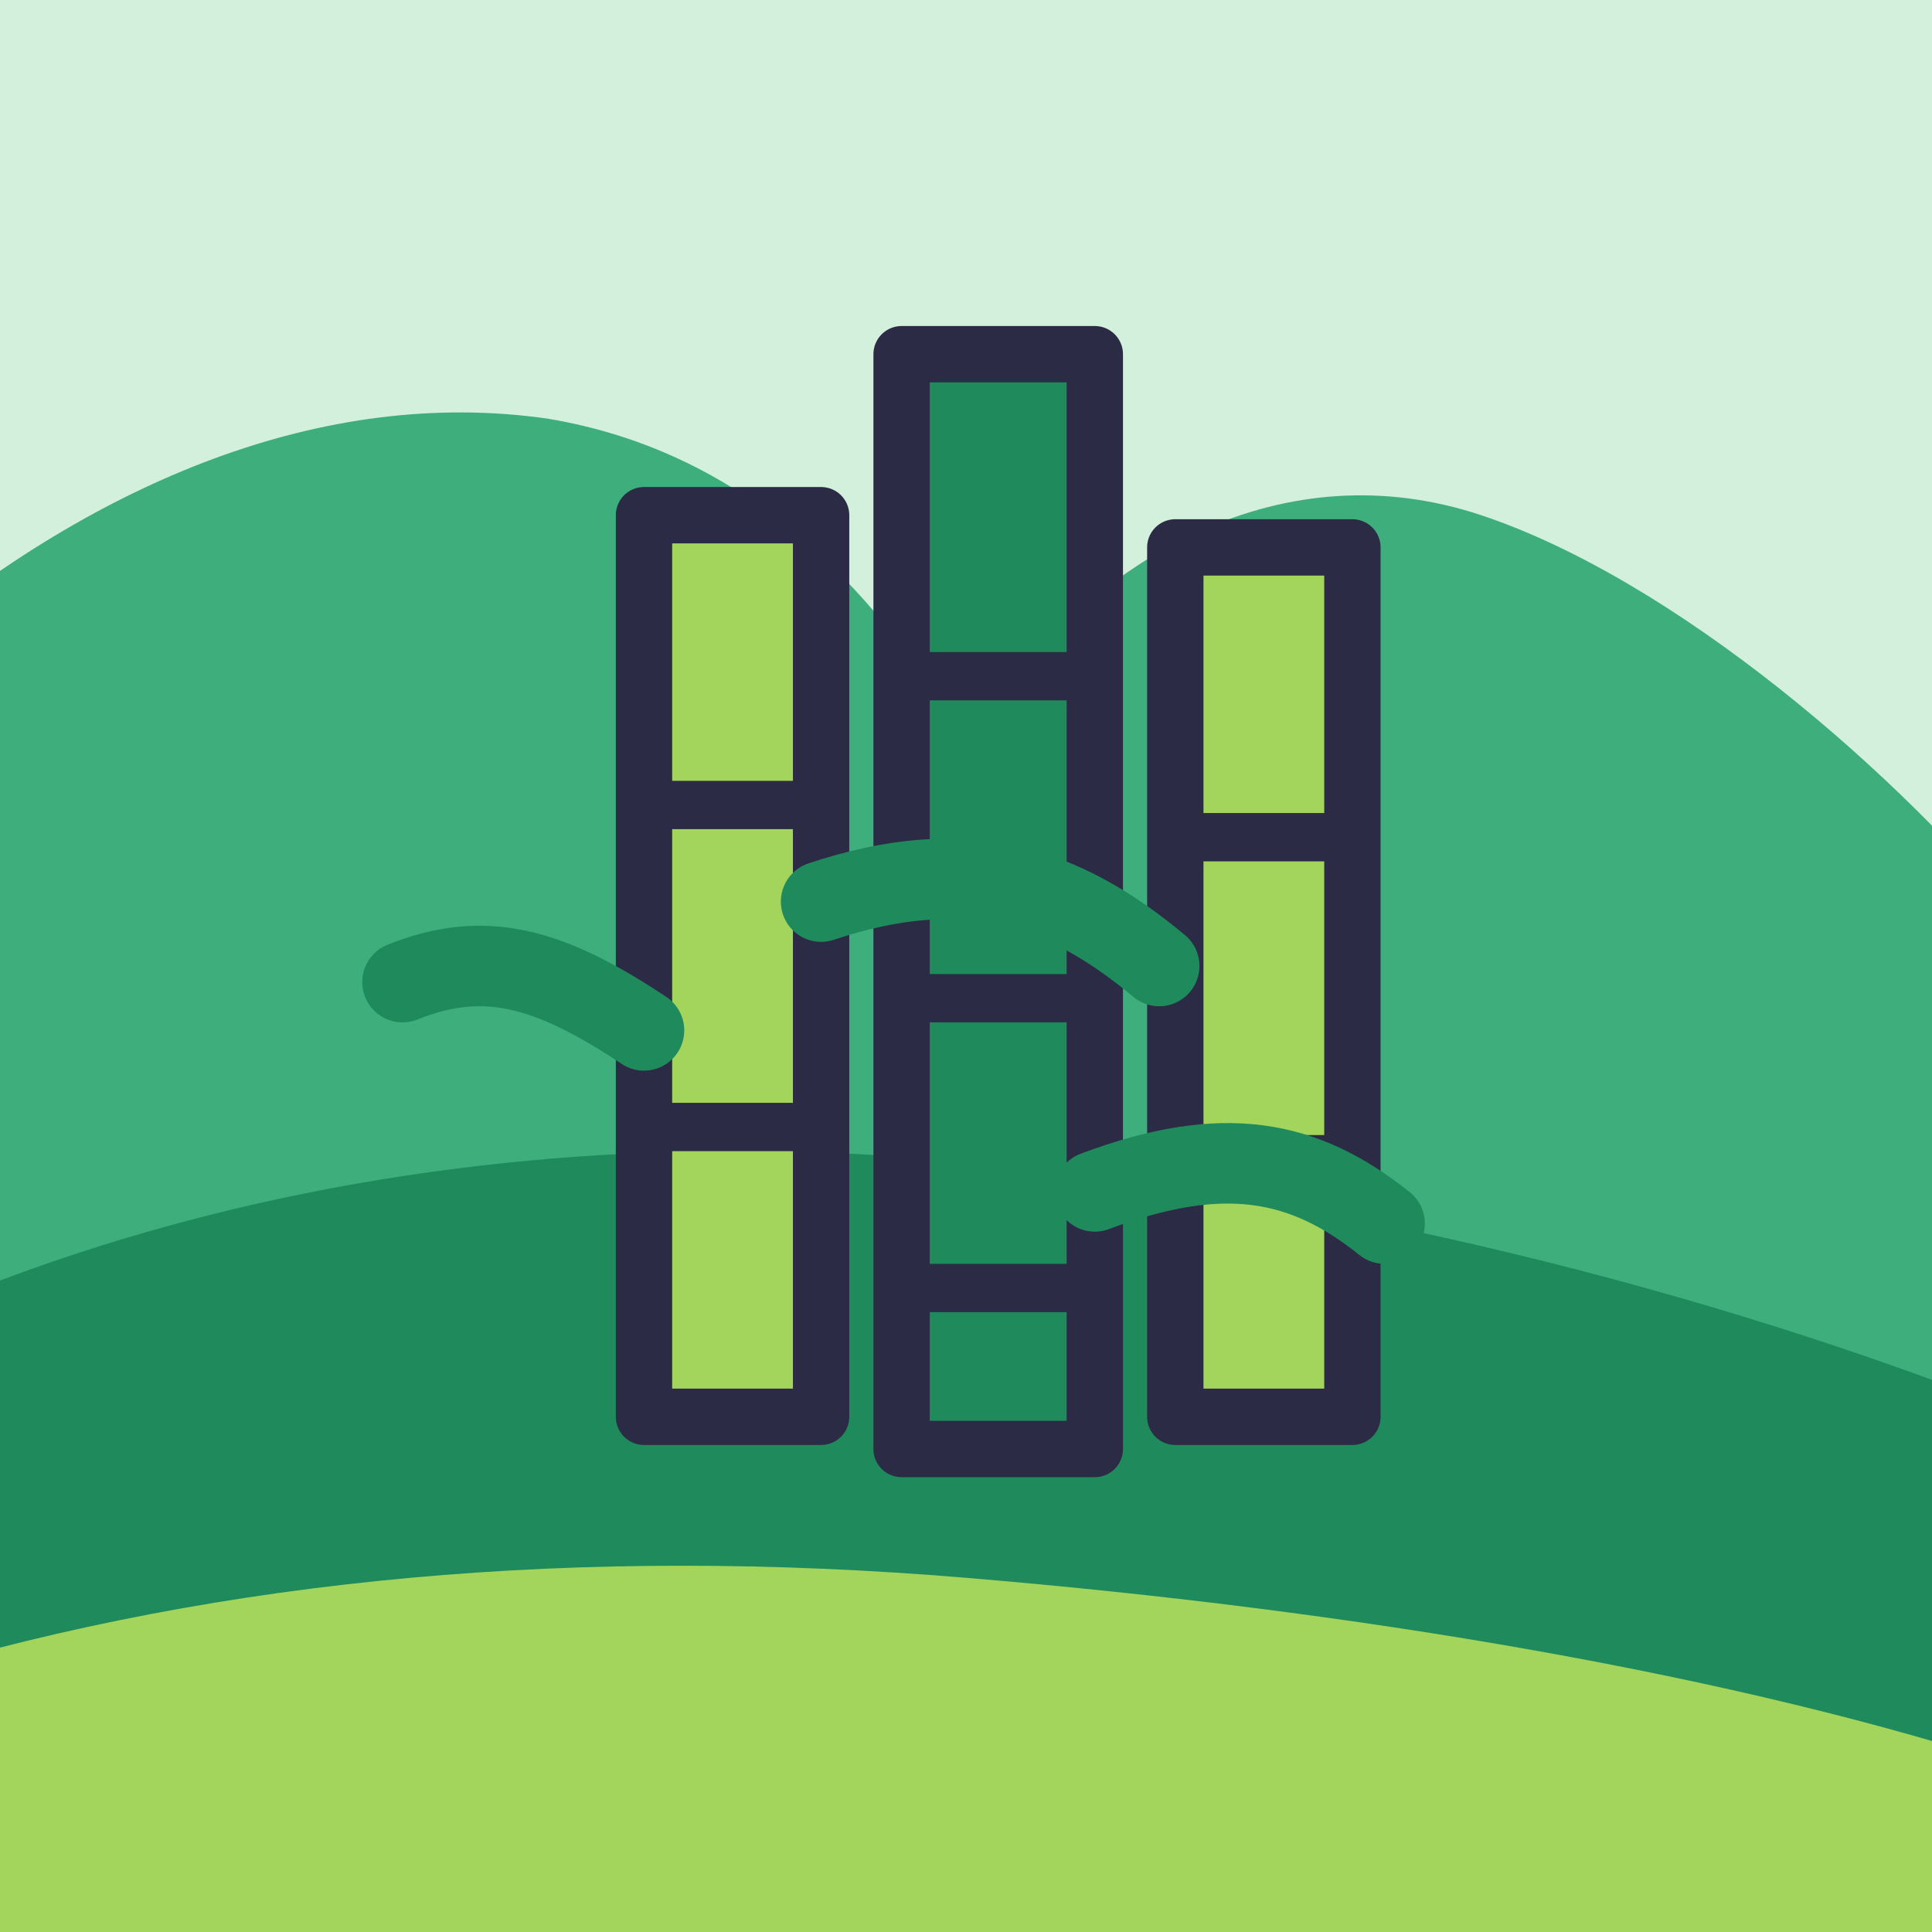
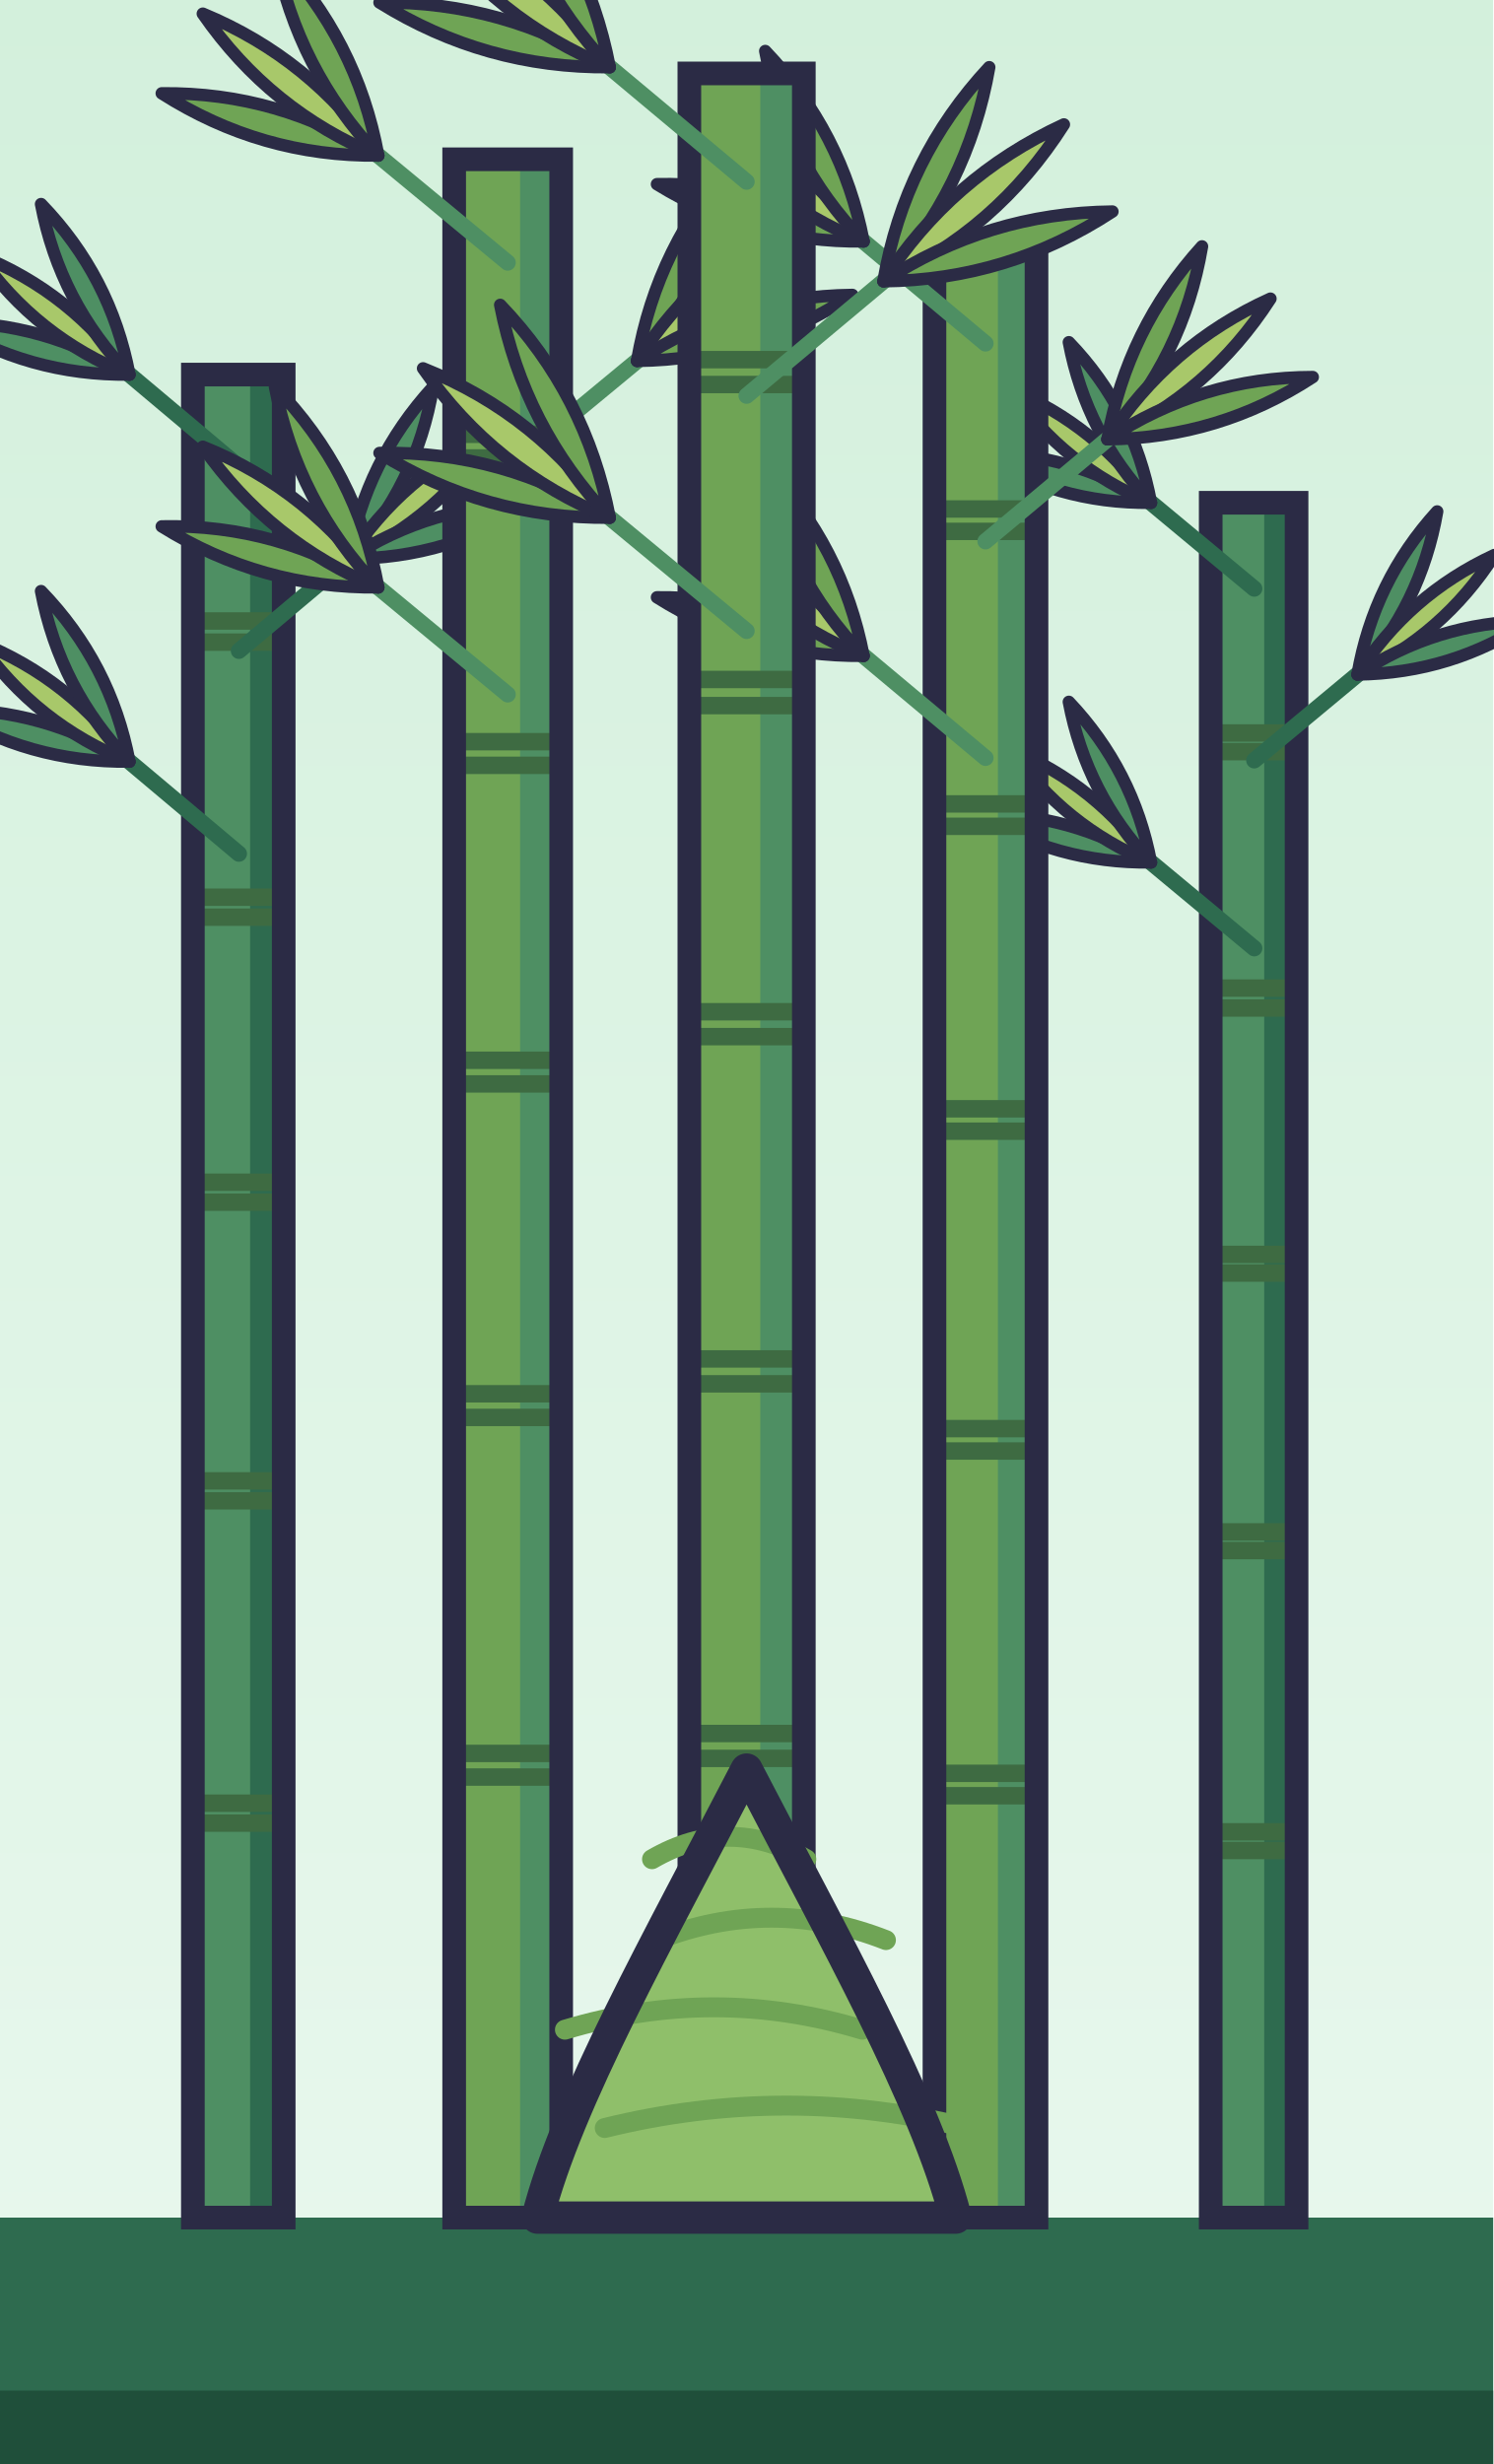
- <svg xmlns="http://www.w3.org/2000/svg" viewBox="0 0 120 120" width="120" height="120" role="img" aria-label="죽녹원 대숲과 죽순" data-landmark="juknokwon-bamboo-forest">
-   <rect x="-6" y="-6" width="132" height="132" fill="#D3F0DC" />
-   <path d="M-6 126V40C6 30 20 24 34 26C46 28 54 36 60 46C68 34 80 28 92 32C104 36 118 48 126 58V126Z" fill="#3EAF7C" />
-   <path d="M-6 126V82C12 74 34 70 58 72C82 74 106 80 126 88V126Z" fill="#1F8A5C" />
-   <path d="M-6 126V104C14 98 36 96 60 98C84 100 108 104 126 110V126Z" fill="#A3D45C" />
-   <path d="M40 88V32H51V88Z" fill="#A3D45C" stroke="#2B2B45" stroke-width="3.5" stroke-linejoin="round" />
-   <path d="M56 90V22H68V90Z" fill="#1F8A5C" stroke="#2B2B45" stroke-width="3.5" stroke-linejoin="round" />
-   <path d="M73 88V34H84V88Z" fill="#A3D45C" stroke="#2B2B45" stroke-width="3.5" stroke-linejoin="round" />
-   <path d="M40 50H51M40 70H51M56 42H68M56 62H68M56 80H68M73 52H84M73 72H84" stroke="#2B2B45" stroke-width="3" fill="none" />
-   <path d="M51 56C60 53 66 55 72 60M68 74C76 71 81 72 86 76M40 64C34 60 30 59 25 61" stroke="#1F8A5C" stroke-width="5" fill="none" stroke-linecap="round" />
+ <svg xmlns="http://www.w3.org/2000/svg" viewBox="0 0 120 198" width="120" height="198" role="img" aria-label="담양 죽녹원 대숲" data-landmark="juknokwon-bamboo-forest">
+   <defs>
+     <linearGradient id="sky" x1="0" y1="0" x2="0" y2="1">
+       <stop offset="0" stop-color="#D3F0DC" />
+       <stop offset="1" stop-color="#E9F8EE" />
+     </linearGradient>
+   </defs>
+   <rect width="120" height="198" fill="url(#sky)" />
+   <rect y="178.2" width="120" height="19.8" fill="#2E6B4F" />
+   <rect y="192.1" width="120" height="5.9" fill="#1F4F3A" />
+   <rect x="15.5" y="30.1" width="7.3" height="148.1" fill="#4E8F63" />
+   <rect x="20.1" y="30.1" width="2.8" height="148.1" fill="#2E6B4F" />
+   <g fill="none" stroke="#3E6B42" stroke-width="1.4">
+     <path d="M15.5,146.5 L22.9,146.5" />
+     <path d="M15.5,144.9 L22.9,144.9" />
+     <path d="M15.5,120.6 L22.9,120.6" />
+     <path d="M15.5,119.0 L22.9,119.0" />
+     <path d="M15.5,96.6 L22.9,96.6" />
+     <path d="M15.5,95.0 L22.9,95.0" />
+     <path d="M15.5,73.7 L22.9,73.7" />
+     <path d="M15.5,72.1 L22.9,72.1" />
+     <path d="M15.5,51.6 L22.9,51.6" />
+     <path d="M15.5,49.9 L22.9,49.9" />
+   </g>
+   <g fill="none" stroke="#2B2B45" stroke-width="1.9">
+     <rect x="15.5" y="30.1" width="7.3" height="148.1" />
+   </g>
+   <g fill="none" stroke="#2E6B4F" stroke-width="1.3" stroke-linecap="round">
+     <path d="M19.2,37.5 L10.4,30.1" />
+   </g>
+   <path d="M10.4,30.1 Q3.6,25.8 -4.5,25.9 Q2.3,30.2 10.4,30.1 Z" fill="#4E8F63" />
+   <g fill="none" stroke="#2B2B45" stroke-width="1.0" stroke-linejoin="round">
+     <path d="M10.4,30.1 Q3.6,25.8 -4.5,25.9 Q2.3,30.2 10.4,30.1 Z" />
+   </g>
+   <path d="M10.4,30.1 Q5.8,23.5 -1.7,20.5 Q2.9,27.1 10.4,30.1 Z" fill="#A8C86A" />
+   <g fill="none" stroke="#2B2B45" stroke-width="1.0" stroke-linejoin="round">
+     <path d="M10.4,30.1 Q5.8,23.5 -1.7,20.5 Q2.9,27.1 10.4,30.1 Z" />
+   </g>
+   <path d="M10.4,30.1 Q8.9,22.2 3.3,16.4 Q4.8,24.3 10.4,30.1 Z" fill="#4E8F63" />
+   <g fill="none" stroke="#2B2B45" stroke-width="1.0" stroke-linejoin="round">
+     <path d="M10.4,30.1 Q8.9,22.2 3.3,16.4 Q4.8,24.3 10.4,30.1 Z" />
+   </g>
+   <g fill="none" stroke="#2E6B4F" stroke-width="1.3" stroke-linecap="round">
+     <path d="M19.2,52.3 L28.0,44.9" />
+   </g>
+   <path d="M28.0,44.9 Q33.5,39.0 34.8,31.1 Q29.4,37.0 28.0,44.9 Z" fill="#4E8F63" />
+   <g fill="none" stroke="#2B2B45" stroke-width="1.0" stroke-linejoin="round">
+     <path d="M28.0,44.9 Q33.5,39.0 34.8,31.1 Q29.4,37.0 28.0,44.9 Z" />
+   </g>
+   <path d="M28.0,44.9 Q35.3,41.6 39.7,34.8 Q32.3,38.2 28.0,44.9 Z" fill="#A8C86A" />
+   <g fill="none" stroke="#2B2B45" stroke-width="1.0" stroke-linejoin="round">
+     <path d="M28.0,44.9 Q35.3,41.6 39.7,34.8 Q32.3,38.2 28.0,44.9 Z" />
+   </g>
+   <path d="M28.0,44.9 Q36.1,44.9 42.8,40.5 Q34.7,40.5 28.0,44.9 Z" fill="#4E8F63" />
+   <g fill="none" stroke="#2B2B45" stroke-width="1.0" stroke-linejoin="round">
+     <path d="M28.0,44.9 Q36.1,44.9 42.8,40.5 Q34.7,40.5 28.0,44.9 Z" />
+   </g>
+   <g fill="none" stroke="#2E6B4F" stroke-width="1.3" stroke-linecap="round">
+     <path d="M19.2,68.6 L10.4,61.2" />
+   </g>
+   <path d="M10.4,61.2 Q3.6,56.9 -4.5,57.0 Q2.3,61.3 10.4,61.2 Z" fill="#4E8F63" />
+   <g fill="none" stroke="#2B2B45" stroke-width="1.0" stroke-linejoin="round">
+     <path d="M10.4,61.2 Q3.6,56.9 -4.5,57.0 Q2.3,61.3 10.4,61.2 Z" />
+   </g>
+   <path d="M10.4,61.2 Q5.8,54.6 -1.7,51.6 Q2.9,58.2 10.4,61.2 Z" fill="#A8C86A" />
+   <g fill="none" stroke="#2B2B45" stroke-width="1.0" stroke-linejoin="round">
+     <path d="M10.4,61.2 Q5.8,54.6 -1.7,51.6 Q2.9,58.2 10.4,61.2 Z" />
+   </g>
+   <path d="M10.4,61.2 Q8.9,53.3 3.3,47.5 Q4.8,55.4 10.4,61.2 Z" fill="#4E8F63" />
+   <g fill="none" stroke="#2B2B45" stroke-width="1.0" stroke-linejoin="round">
+     <path d="M10.4,61.2 Q8.9,53.3 3.3,47.5 Q4.8,55.4 10.4,61.2 Z" />
+   </g>
+   <rect x="97.3" y="40.4" width="6.9" height="137.8" fill="#4E8F63" />
+   <rect x="101.6" y="40.4" width="2.6" height="137.8" fill="#2E6B4F" />
+   <g fill="none" stroke="#3E6B42" stroke-width="1.4">
+     <path d="M97.3,148.7 L104.3,148.7" />
+     <path d="M97.3,147.2 L104.3,147.2" />
+     <path d="M97.3,124.6 L104.3,124.6" />
+     <path d="M97.3,123.1 L104.3,123.1" />
+     <path d="M97.3,102.3 L104.3,102.3" />
+     <path d="M97.3,100.8 L104.3,100.8" />
+     <path d="M97.3,81.0 L104.3,81.0" />
+     <path d="M97.3,79.4 L104.3,79.4" />
+     <path d="M97.3,60.4 L104.3,60.4" />
+     <path d="M97.3,58.9 L104.3,58.9" />
+   </g>
+   <g fill="none" stroke="#2B2B45" stroke-width="1.9">
+     <rect x="97.3" y="40.4" width="6.9" height="137.8" />
+   </g>
+   <g fill="none" stroke="#2E6B4F" stroke-width="1.3" stroke-linecap="round">
+     <path d="M100.8,47.3 L92.5,40.4" />
+   </g>
+   <path d="M92.5,40.4 Q86.1,36.3 78.5,36.4 Q84.9,40.5 92.5,40.4 Z" fill="#4E8F63" />
+   <g fill="none" stroke="#2B2B45" stroke-width="1.0" stroke-linejoin="round">
+     <path d="M92.5,40.4 Q86.1,36.3 78.5,36.4 Q84.9,40.5 92.5,40.4 Z" />
+   </g>
+   <path d="M92.5,40.4 Q88.2,34.2 81.2,31.3 Q85.5,37.5 92.5,40.4 Z" fill="#A8C86A" />
+   <g fill="none" stroke="#2B2B45" stroke-width="1.0" stroke-linejoin="round">
+     <path d="M92.5,40.4 Q88.2,34.2 81.2,31.3 Q85.5,37.5 92.5,40.4 Z" />
+   </g>
+   <path d="M92.5,40.4 Q91.1,32.9 85.9,27.5 Q87.3,34.9 92.5,40.4 Z" fill="#4E8F63" />
+   <g fill="none" stroke="#2B2B45" stroke-width="1.0" stroke-linejoin="round">
+     <path d="M92.5,40.4 Q91.1,32.9 85.9,27.5 Q87.3,34.9 92.5,40.4 Z" />
+   </g>
+   <g fill="none" stroke="#2E6B4F" stroke-width="1.3" stroke-linecap="round">
+     <path d="M100.8,61.1 L109.1,54.2" />
+   </g>
+   <path d="M109.1,54.2 Q114.2,48.6 115.5,41.1 Q110.4,46.7 109.1,54.2 Z" fill="#4E8F63" />
+   <g fill="none" stroke="#2B2B45" stroke-width="1.0" stroke-linejoin="round">
+     <path d="M109.1,54.2 Q114.2,48.6 115.5,41.1 Q110.4,46.7 109.1,54.2 Z" />
+   </g>
+   <path d="M109.1,54.2 Q116.0,51.0 120.1,44.6 Q113.2,47.8 109.1,54.2 Z" fill="#A8C86A" />
+   <g fill="none" stroke="#2B2B45" stroke-width="1.0" stroke-linejoin="round">
+     <path d="M109.1,54.2 Q116.0,51.0 120.1,44.6 Q113.2,47.8 109.1,54.2 Z" />
+   </g>
+   <path d="M109.1,54.2 Q116.7,54.1 123.0,49.9 Q115.4,50.0 109.1,54.2 Z" fill="#4E8F63" />
+   <g fill="none" stroke="#2B2B45" stroke-width="1.0" stroke-linejoin="round">
+     <path d="M109.1,54.2 Q116.7,54.1 123.0,49.9 Q115.4,50.0 109.1,54.2 Z" />
+   </g>
+   <g fill="none" stroke="#2E6B4F" stroke-width="1.3" stroke-linecap="round">
+     <path d="M100.8,76.2 L92.5,69.3" />
+   </g>
+   <path d="M92.5,69.3 Q86.1,65.3 78.5,65.4 Q84.9,69.4 92.5,69.3 Z" fill="#4E8F63" />
+   <g fill="none" stroke="#2B2B45" stroke-width="1.0" stroke-linejoin="round">
+     <path d="M92.5,69.3 Q86.1,65.3 78.5,65.4 Q84.9,69.4 92.5,69.3 Z" />
+   </g>
+   <path d="M92.5,69.3 Q88.2,63.1 81.2,60.2 Q85.5,66.4 92.5,69.3 Z" fill="#A8C86A" />
+   <g fill="none" stroke="#2B2B45" stroke-width="1.0" stroke-linejoin="round">
+     <path d="M92.5,69.3 Q88.2,63.1 81.2,60.2 Q85.5,66.4 92.5,69.3 Z" />
+   </g>
+   <path d="M92.5,69.3 Q91.1,61.9 85.9,56.4 Q87.3,63.8 92.5,69.3 Z" fill="#4E8F63" />
+   <g fill="none" stroke="#2B2B45" stroke-width="1.0" stroke-linejoin="round">
+     <path d="M92.5,69.3 Q91.1,61.9 85.9,56.4 Q87.3,63.8 92.5,69.3 Z" />
+   </g>
+   <rect x="36.5" y="12.8" width="8.6" height="165.4" fill="#6FA455" />
+   <rect x="41.8" y="12.8" width="3.3" height="165.4" fill="#4E8F63" />
+   <g fill="none" stroke="#3E6B42" stroke-width="1.4">
+     <path d="M36.5,142.8 L45.1,142.8" />
+     <path d="M36.5,140.9 L45.1,140.9" />
+     <path d="M36.5,113.9 L45.1,113.9" />
+     <path d="M36.5,112.0 L45.1,112.0" />
+     <path d="M36.5,87.1 L45.1,87.1" />
+     <path d="M36.5,85.2 L45.1,85.2" />
+     <path d="M36.5,61.5 L45.1,61.5" />
+     <path d="M36.5,59.6 L45.1,59.6" />
+     <path d="M36.5,36.8 L45.1,36.8" />
+     <path d="M36.5,34.9 L45.1,34.9" />
+   </g>
+   <g fill="none" stroke="#2B2B45" stroke-width="1.9">
+     <rect x="36.5" y="12.8" width="8.6" height="165.4" />
+   </g>
+   <g fill="none" stroke="#4E8F63" stroke-width="1.3" stroke-linecap="round">
+     <path d="M40.8,21.1 L30.4,12.5" />
+   </g>
+   <path d="M30.4,12.5 Q22.4,7.4 13.0,7.5 Q21.0,12.6 30.4,12.5 Z" fill="#6FA455" />
+   <g fill="none" stroke="#2B2B45" stroke-width="1.0" stroke-linejoin="round">
+     <path d="M30.4,12.5 Q22.4,7.4 13.0,7.5 Q21.0,12.6 30.4,12.5 Z" />
+   </g>
+   <path d="M30.4,12.5 Q25.0,4.7 16.3,1.1 Q21.7,8.9 30.4,12.5 Z" fill="#A8C86A" />
+   <g fill="none" stroke="#2B2B45" stroke-width="1.0" stroke-linejoin="round">
+     <path d="M30.4,12.5 Q25.0,4.7 16.3,1.1 Q21.7,8.9 30.4,12.5 Z" />
+   </g>
+   <path d="M30.4,12.5 Q28.7,3.2 22.1,-3.7 Q23.9,5.6 30.4,12.5 Z" fill="#6FA455" />
+   <g fill="none" stroke="#2B2B45" stroke-width="1.0" stroke-linejoin="round">
+     <path d="M30.4,12.5 Q28.7,3.2 22.1,-3.7 Q23.9,5.6 30.4,12.5 Z" />
+   </g>
+   <g fill="none" stroke="#4E8F63" stroke-width="1.3" stroke-linecap="round">
+     <path d="M40.8,37.6 L51.2,29.0" />
+   </g>
+   <path d="M51.2,29.0 Q57.6,22.0 59.2,12.7 Q52.8,19.7 51.2,29.0 Z" fill="#6FA455" />
+   <g fill="none" stroke="#2B2B45" stroke-width="1.0" stroke-linejoin="round">
+     <path d="M51.2,29.0 Q57.6,22.0 59.2,12.7 Q52.8,19.7 51.2,29.0 Z" />
+   </g>
+   <path d="M51.2,29.0 Q59.8,25.1 64.9,17.1 Q56.3,21.0 51.2,29.0 Z" fill="#A8C86A" />
+   <g fill="none" stroke="#2B2B45" stroke-width="1.0" stroke-linejoin="round">
+     <path d="M51.2,29.0 Q59.8,25.1 64.9,17.1 Q56.3,21.0 51.2,29.0 Z" />
+   </g>
+   <path d="M51.2,29.0 Q60.6,28.9 68.5,23.7 Q59.1,23.8 51.2,29.0 Z" fill="#6FA455" />
+   <g fill="none" stroke="#2B2B45" stroke-width="1.0" stroke-linejoin="round">
+     <path d="M51.2,29.0 Q60.6,28.9 68.5,23.7 Q59.1,23.8 51.2,29.0 Z" />
+   </g>
+   <g fill="none" stroke="#4E8F63" stroke-width="1.3" stroke-linecap="round">
+     <path d="M40.8,55.8 L30.4,47.2" />
+   </g>
+   <path d="M30.4,47.2 Q22.4,42.1 13.0,42.3 Q21.0,47.3 30.4,47.2 Z" fill="#6FA455" />
+   <g fill="none" stroke="#2B2B45" stroke-width="1.0" stroke-linejoin="round">
+     <path d="M30.4,47.2 Q22.4,42.1 13.0,42.3 Q21.0,47.3 30.4,47.2 Z" />
+   </g>
+   <path d="M30.4,47.2 Q25.0,39.4 16.3,35.9 Q21.7,43.6 30.4,47.2 Z" fill="#A8C86A" />
+   <g fill="none" stroke="#2B2B45" stroke-width="1.0" stroke-linejoin="round">
+     <path d="M30.4,47.2 Q25.0,39.4 16.3,35.9 Q21.7,43.6 30.4,47.2 Z" />
+   </g>
+   <path d="M30.4,47.2 Q28.7,37.9 22.1,31.1 Q23.9,40.4 30.4,47.2 Z" fill="#6FA455" />
+   <g fill="none" stroke="#2B2B45" stroke-width="1.0" stroke-linejoin="round">
+     <path d="M30.4,47.2 Q28.7,37.9 22.1,31.1 Q23.9,40.4 30.4,47.2 Z" />
+   </g>
+   <rect x="75.1" y="19.7" width="8.2" height="158.5" fill="#6FA455" />
+   <rect x="80.2" y="19.7" width="3.1" height="158.5" fill="#4E8F63" />
+   <g fill="none" stroke="#3E6B42" stroke-width="1.4">
+     <path d="M75.1,144.3 L83.3,144.3" />
+     <path d="M75.1,142.5 L83.3,142.5" />
+     <path d="M75.1,116.6 L83.3,116.6" />
+     <path d="M75.1,114.8 L83.3,114.8" />
+     <path d="M75.1,90.9 L83.3,90.9" />
+     <path d="M75.1,89.1 L83.3,89.1" />
+     <path d="M75.1,66.4 L83.3,66.4" />
+     <path d="M75.1,64.6 L83.3,64.6" />
+     <path d="M75.1,42.7 L83.3,42.7" />
+     <path d="M75.1,40.9 L83.3,40.9" />
+   </g>
+   <g fill="none" stroke="#2B2B45" stroke-width="1.9">
+     <rect x="75.1" y="19.7" width="8.2" height="158.5" />
+   </g>
+   <g fill="none" stroke="#4E8F63" stroke-width="1.3" stroke-linecap="round">
+     <path d="M79.2,27.6 L69.4,19.4" />
+   </g>
+   <path d="M69.4,19.4 Q61.7,14.6 52.8,14.8 Q60.4,19.5 69.4,19.4 Z" fill="#6FA455" />
+   <g fill="none" stroke="#2B2B45" stroke-width="1.0" stroke-linejoin="round">
+     <path d="M69.4,19.4 Q61.7,14.6 52.8,14.8 Q60.4,19.5 69.4,19.4 Z" />
+   </g>
+   <path d="M69.4,19.4 Q64.2,12.1 55.9,8.7 Q61.0,16.0 69.4,19.4 Z" fill="#A8C86A" />
+   <g fill="none" stroke="#2B2B45" stroke-width="1.0" stroke-linejoin="round">
+     <path d="M69.4,19.4 Q64.2,12.1 55.9,8.7 Q61.0,16.0 69.4,19.4 Z" />
+   </g>
+   <path d="M69.4,19.4 Q67.7,10.6 61.5,4.1 Q63.1,12.9 69.4,19.4 Z" fill="#6FA455" />
+   <g fill="none" stroke="#2B2B45" stroke-width="1.0" stroke-linejoin="round">
+     <path d="M69.4,19.4 Q67.7,10.6 61.5,4.1 Q63.1,12.9 69.4,19.4 Z" />
+   </g>
+   <g fill="none" stroke="#4E8F63" stroke-width="1.3" stroke-linecap="round">
+     <path d="M79.2,43.5 L89.0,35.3" />
+   </g>
+   <path d="M89.0,35.3 Q95.1,28.7 96.6,19.8 Q90.6,26.4 89.0,35.3 Z" fill="#6FA455" />
+   <g fill="none" stroke="#2B2B45" stroke-width="1.0" stroke-linejoin="round">
+     <path d="M89.0,35.3 Q95.1,28.7 96.6,19.8 Q90.6,26.4 89.0,35.3 Z" />
+   </g>
+   <path d="M89.0,35.3 Q97.2,31.6 102.1,24.0 Q93.9,27.7 89.0,35.3 Z" fill="#A8C86A" />
+   <g fill="none" stroke="#2B2B45" stroke-width="1.0" stroke-linejoin="round">
+     <path d="M89.0,35.3 Q97.2,31.6 102.1,24.0 Q93.9,27.7 89.0,35.3 Z" />
+   </g>
+   <path d="M89.0,35.3 Q98.0,35.2 105.5,30.3 Q96.6,30.3 89.0,35.3 Z" fill="#6FA455" />
+   <g fill="none" stroke="#2B2B45" stroke-width="1.0" stroke-linejoin="round">
+     <path d="M89.0,35.3 Q98.0,35.2 105.5,30.3 Q96.6,30.3 89.0,35.3 Z" />
+   </g>
+   <g fill="none" stroke="#4E8F63" stroke-width="1.3" stroke-linecap="round">
+     <path d="M79.2,60.9 L69.4,52.7" />
+   </g>
+   <path d="M69.4,52.7 Q61.7,47.9 52.8,48.0 Q60.4,52.8 69.4,52.7 Z" fill="#6FA455" />
+   <g fill="none" stroke="#2B2B45" stroke-width="1.0" stroke-linejoin="round">
+     <path d="M69.4,52.7 Q61.7,47.9 52.8,48.0 Q60.4,52.8 69.4,52.7 Z" />
+   </g>
+   <path d="M69.4,52.7 Q64.2,45.3 55.9,41.9 Q61.0,49.3 69.4,52.7 Z" fill="#A8C86A" />
+   <g fill="none" stroke="#2B2B45" stroke-width="1.0" stroke-linejoin="round">
+     <path d="M69.4,52.7 Q64.2,45.3 55.9,41.9 Q61.0,49.3 69.4,52.7 Z" />
+   </g>
+   <path d="M69.4,52.7 Q67.7,43.9 61.5,37.4 Q63.1,46.2 69.4,52.7 Z" fill="#6FA455" />
+   <g fill="none" stroke="#2B2B45" stroke-width="1.0" stroke-linejoin="round">
+     <path d="M69.4,52.7 Q67.7,43.9 61.5,37.4 Q63.1,46.2 69.4,52.7 Z" />
+   </g>
+   <rect x="55.4" y="5.9" width="9.2" height="172.3" fill="#6FA455" />
+   <rect x="61.1" y="5.9" width="3.5" height="172.3" fill="#4E8F63" />
+   <g fill="none" stroke="#3E6B42" stroke-width="1.4">
+     <path d="M55.4,141.3 L64.6,141.3" />
+     <path d="M55.4,139.3 L64.6,139.3" />
+     <path d="M55.4,111.2 L64.6,111.2" />
+     <path d="M55.4,109.2 L64.6,109.2" />
+     <path d="M55.4,83.3 L64.6,83.3" />
+     <path d="M55.4,81.3 L64.6,81.3" />
+     <path d="M55.4,56.7 L64.6,56.7" />
+     <path d="M55.4,54.6 L64.6,54.6" />
+     <path d="M55.4,30.9 L64.6,30.9" />
+     <path d="M55.4,28.9 L64.6,28.9" />
+   </g>
+   <g fill="none" stroke="#2B2B45" stroke-width="1.9">
+     <rect x="55.4" y="5.9" width="9.2" height="172.3" />
+   </g>
+   <g fill="none" stroke="#4E8F63" stroke-width="1.3" stroke-linecap="round">
+     <path d="M60.0,14.6 L49.0,5.4" />
+   </g>
+   <path d="M49.0,5.4 Q40.5,0.1 30.5,0.2 Q39.0,5.5 49.0,5.4 Z" fill="#6FA455" />
+   <g fill="none" stroke="#2B2B45" stroke-width="1.0" stroke-linejoin="round">
+     <path d="M49.0,5.4 Q40.5,0.1 30.5,0.2 Q39.0,5.5 49.0,5.4 Z" />
+   </g>
+   <path d="M49.0,5.4 Q43.3,-2.8 34.0,-6.6 Q39.7,1.6 49.0,5.4 Z" fill="#A8C86A" />
+   <g fill="none" stroke="#2B2B45" stroke-width="1.0" stroke-linejoin="round">
+     <path d="M49.0,5.4 Q43.3,-2.8 34.0,-6.6 Q39.7,1.6 49.0,5.4 Z" />
+   </g>
+   <path d="M49.0,5.4 Q47.1,-4.5 40.2,-11.7 Q42.1,-1.9 49.0,5.4 Z" fill="#6FA455" />
+   <g fill="none" stroke="#2B2B45" stroke-width="1.0" stroke-linejoin="round">
+     <path d="M49.0,5.4 Q47.1,-4.5 40.2,-11.7 Q42.1,-1.9 49.0,5.4 Z" />
+   </g>
+   <g fill="none" stroke="#4E8F63" stroke-width="1.3" stroke-linecap="round">
+     <path d="M60.0,31.8 L71.0,22.6" />
+   </g>
+   <path d="M71.0,22.6 Q77.8,15.2 79.5,5.4 Q72.7,12.7 71.0,22.6 Z" fill="#6FA455" />
+   <g fill="none" stroke="#2B2B45" stroke-width="1.0" stroke-linejoin="round">
+     <path d="M71.0,22.6 Q77.8,15.2 79.5,5.4 Q72.7,12.7 71.0,22.6 Z" />
+   </g>
+   <path d="M71.0,22.6 Q80.1,18.5 85.5,10.0 Q76.4,14.2 71.0,22.6 Z" fill="#A8C86A" />
+   <g fill="none" stroke="#2B2B45" stroke-width="1.0" stroke-linejoin="round">
+     <path d="M71.0,22.6 Q80.1,18.5 85.5,10.0 Q76.4,14.2 71.0,22.6 Z" />
+   </g>
+   <path d="M71.0,22.6 Q81.0,22.5 89.4,17.0 Q79.4,17.1 71.0,22.6 Z" fill="#6FA455" />
+   <g fill="none" stroke="#2B2B45" stroke-width="1.0" stroke-linejoin="round">
+     <path d="M71.0,22.6 Q81.0,22.5 89.4,17.0 Q79.4,17.1 71.0,22.6 Z" />
+   </g>
+   <g fill="none" stroke="#4E8F63" stroke-width="1.3" stroke-linecap="round">
+     <path d="M60.0,50.7 L49.0,41.6" />
+   </g>
+   <path d="M49.0,41.6 Q40.5,36.2 30.5,36.4 Q39.0,41.7 49.0,41.6 Z" fill="#6FA455" />
+   <g fill="none" stroke="#2B2B45" stroke-width="1.0" stroke-linejoin="round">
+     <path d="M49.0,41.6 Q40.5,36.2 30.5,36.4 Q39.0,41.7 49.0,41.6 Z" />
+   </g>
+   <path d="M49.0,41.6 Q43.3,33.3 34.0,29.6 Q39.7,37.8 49.0,41.6 Z" fill="#A8C86A" />
+   <g fill="none" stroke="#2B2B45" stroke-width="1.0" stroke-linejoin="round">
+     <path d="M49.0,41.6 Q43.3,33.3 34.0,29.6 Q39.7,37.8 49.0,41.6 Z" />
+   </g>
+   <path d="M49.0,41.6 Q47.1,31.7 40.2,24.5 Q42.1,34.3 49.0,41.6 Z" fill="#6FA455" />
+   <g fill="none" stroke="#2B2B45" stroke-width="1.0" stroke-linejoin="round">
+     <path d="M49.0,41.6 Q47.1,31.7 40.2,24.5 Q42.1,34.3 49.0,41.6 Z" />
+   </g>
+   <path d="M60.0,142.2 C67.1,155.9 74.4,168.8 76.8,178.2 L43.2,178.2 C45.6,168.8 52.9,155.9 60.0,142.2 Z" fill="#8FBF6A" />
+   <g fill="none" stroke="#6FA455" stroke-width="1.6" stroke-linecap="round">
+     <path d="M48.6,171.0 Q63.2,167.4 77.8,171.0" />
+     <path d="M45.4,163.1 Q57.4,159.5 69.3,163.1" />
+     <path d="M52.8,155.9 Q62.0,152.3 71.2,155.9" />
+     <path d="M52.4,149.4 Q58.6,145.8 64.8,149.4" />
+   </g>
+   <g fill="none" stroke="#2B2B45" stroke-width="2.6" stroke-linejoin="round" stroke-linecap="round">
+     <path d="M60.0,142.2 C67.1,155.9 74.4,168.8 76.8,178.2 L43.2,178.2 C45.6,168.8 52.9,155.9 60.0,142.2 Z" />
+   </g>
</svg>
